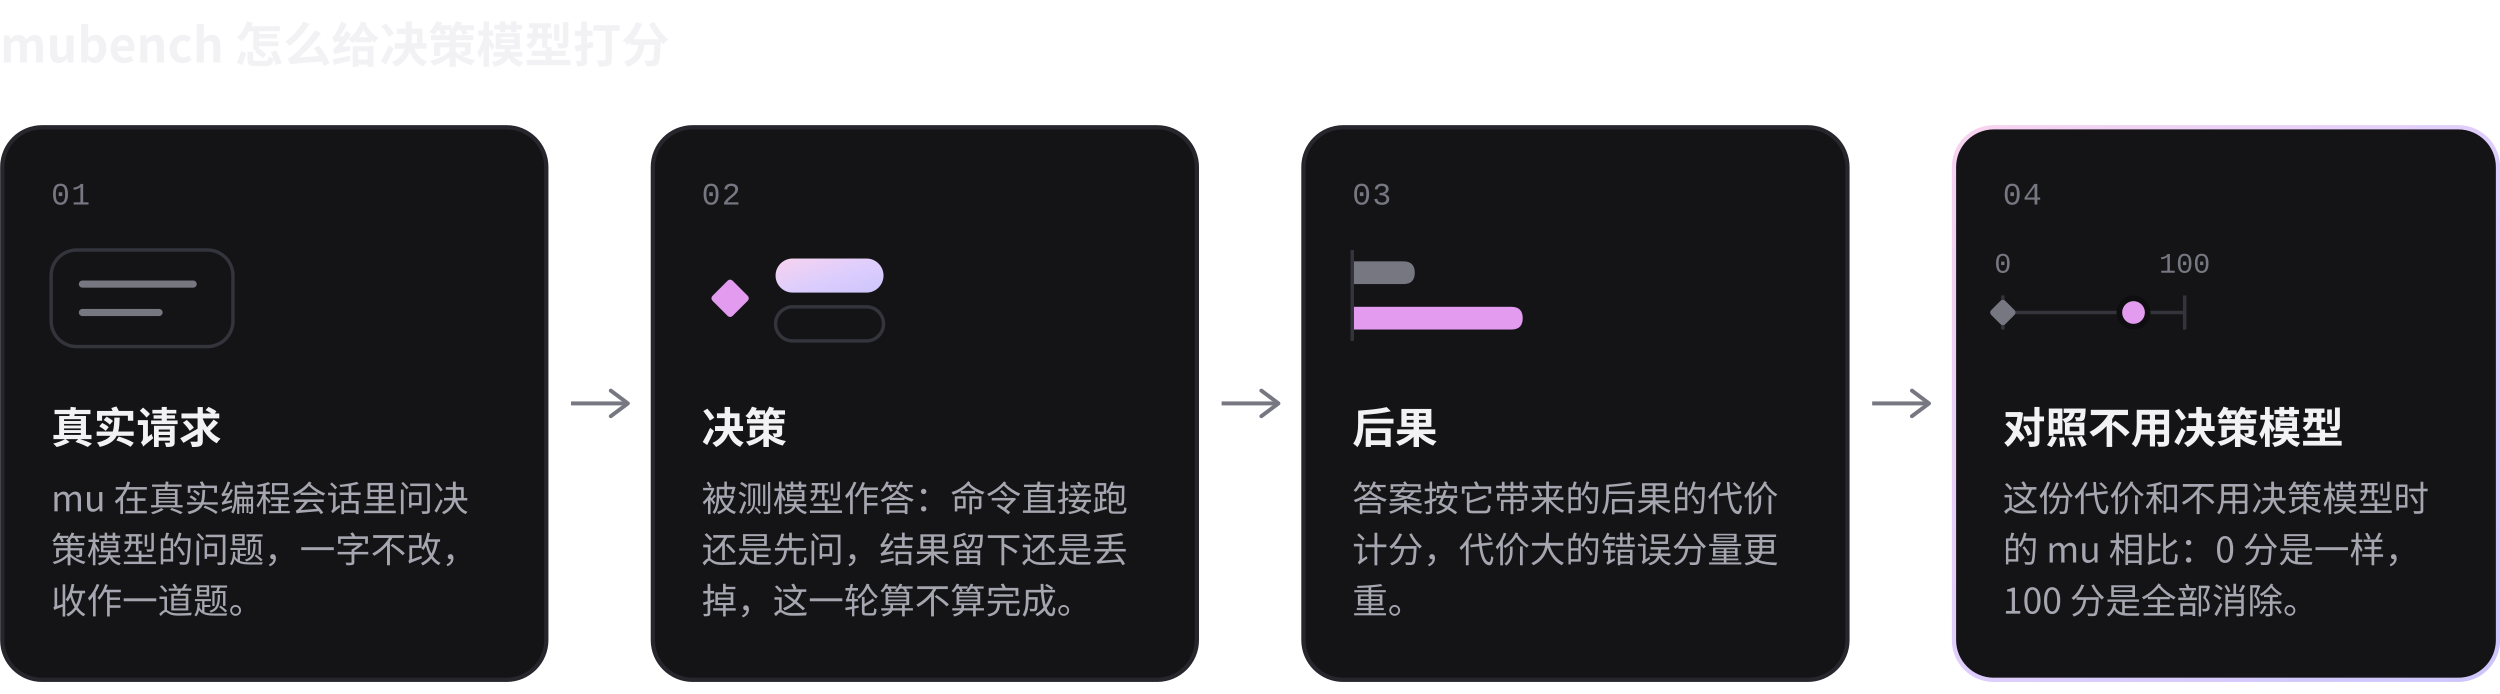
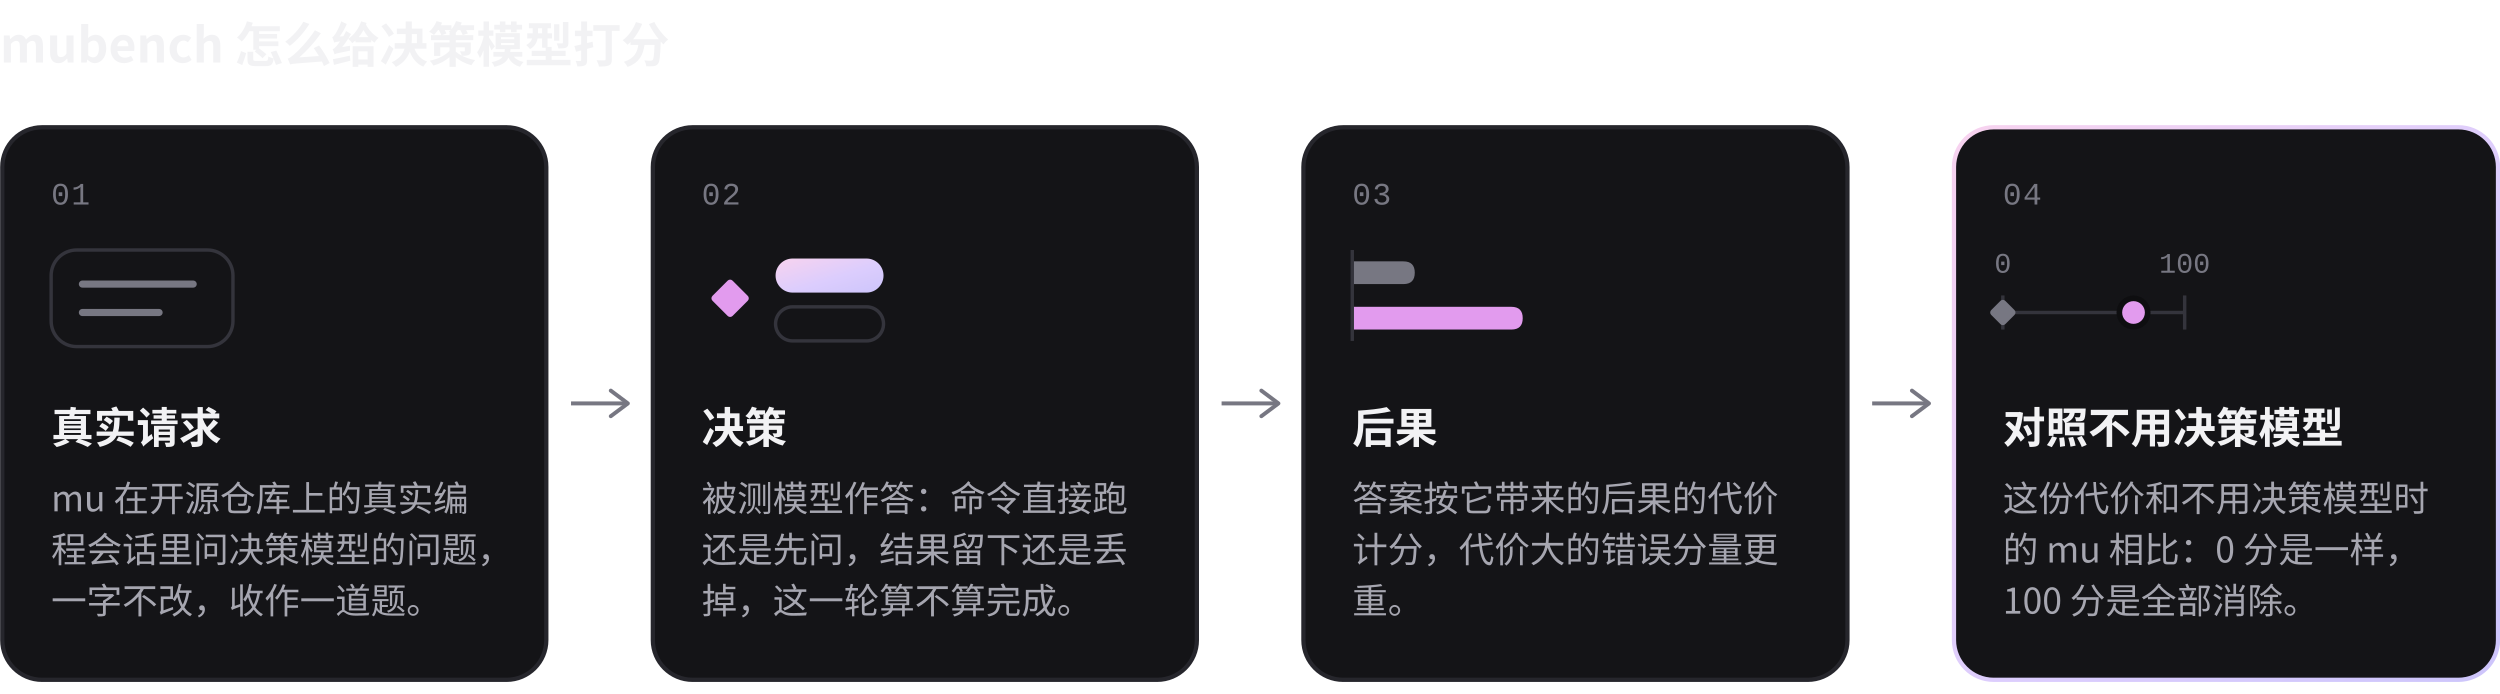
<svg xmlns="http://www.w3.org/2000/svg" width="880" height="244" viewBox="0 0 880 244" role="img" aria-labelledby="t d" font-family="-apple-system, BlinkMacSystemFont, &quot;Segoe UI&quot;, &quot;PingFang SC&quot;, &quot;Hiragino Sans GB&quot;, &quot;Noto Sans CJK SC&quot;, &quot;Noto Sans SC&quot;, &quot;Microsoft YaHei&quot;, &quot;Helvetica Neue&quot;, Arial, sans-serif">
  <defs>
    <linearGradient id="accent-dark" x1="0" y1="0" x2="1" y2="1">
      <stop offset="0" stop-color="#f8d3ef" />
      <stop offset="0.55" stop-color="#dccdfd" />
      <stop offset="1" stop-color="#cdc5fb" />
    </linearGradient>
  </defs>
  <text x="0" y="22" font-size="17" font-weight="650" fill="#f2f2f4">mubench 怎么给决策模型打分</text>
  <rect x="0.8" y="44.8" width="191.5" height="194.5" rx="14" fill="#141417" stroke="#26262c" stroke-width="1.5" />
  <text x="18" y="72" font-size="11" font-family="&quot;SF Mono&quot;, SFMono-Regular, ui-monospace, Menlo, Consolas, &quot;Liberation Mono&quot;, monospace" letter-spacing="0.5" fill="#777782">01</text>
  <rect x="18" y="88" width="64" height="34" rx="9" fill="none" stroke="#34343c" stroke-width="1.2" />
  <line x1="29" y1="100" x2="68" y2="100" stroke="#777782" stroke-width="2.5" stroke-linecap="round" />
  <line x1="29" y1="110" x2="56" y2="110" stroke="#777782" stroke-width="2.5" stroke-linecap="round" />
  <text x="18" y="156" font-size="15" font-weight="650" fill="#f2f2f4">真实请求</text>
-   <text x="18" y="180" font-size="12.5" fill="#a6a6b0">mu 在真实编程会话里问决</text>
-   <text x="18" y="198" font-size="12.5" fill="#a6a6b0">策模型的问题，一字不改，</text>
-   <text x="18" y="216" font-size="12.5" fill="#a6a6b0">收作一道题。</text>
+   <text x="18" y="180" font-size="12.5" fill="#a6a6b0">mu 在开源仓库上的真实编</text>
+   <text x="18" y="198" font-size="12.5" fill="#a6a6b0">程会话里问决策模型的问题，</text>
+   <text x="18" y="216" font-size="12.5" fill="#a6a6b0">一字不改，收作一道题。</text>
  <line x1="201" y1="142" x2="221" y2="142" stroke="#777782" stroke-width="1.4" />
  <path d="M215,137.5 L221,142 L215,146.5" fill="none" stroke="#777782" stroke-width="1.4" stroke-linecap="round" stroke-linejoin="round" />
  <rect x="229.8" y="44.8" width="191.5" height="194.5" rx="14" fill="#141417" stroke="#26262c" stroke-width="1.5" />
  <text x="247" y="72" font-size="11" font-family="&quot;SF Mono&quot;, SFMono-Regular, ui-monospace, Menlo, Consolas, &quot;Liberation Mono&quot;, monospace" letter-spacing="0.5" fill="#777782">02</text>
  <rect x="252" y="100" width="10" height="10" rx="1.2" fill="#e29bee" transform="rotate(45 257 105)" />
  <rect x="273" y="91" width="38" height="12" rx="6" fill="url(#accent-dark)" />
  <rect x="273" y="108" width="38" height="12" rx="6" fill="none" stroke="#34343c" stroke-width="1.2" />
  <text x="247" y="156" font-size="15" font-weight="650" fill="#f2f2f4">决策</text>
  <text x="247" y="180" font-size="12.5" fill="#a6a6b0">被测模型作答：命令直接跑</text>
  <text x="247" y="198" font-size="12.5" fill="#a6a6b0">还是先问，结果留下还是丢</text>
  <text x="247" y="216" font-size="12.5" fill="#a6a6b0">掉，这一轮算不算完成。</text>
  <line x1="430" y1="142" x2="450" y2="142" stroke="#777782" stroke-width="1.4" />
  <path d="M444,137.5 L450,142 L444,146.5" fill="none" stroke="#777782" stroke-width="1.4" stroke-linecap="round" stroke-linejoin="round" />
  <rect x="458.8" y="44.8" width="191.5" height="194.5" rx="14" fill="#141417" stroke="#26262c" stroke-width="1.5" />
  <text x="476" y="72" font-size="11" font-family="&quot;SF Mono&quot;, SFMono-Regular, ui-monospace, Menlo, Consolas, &quot;Liberation Mono&quot;, monospace" letter-spacing="0.5" fill="#777782">03</text>
  <path d="M476,92 H494 Q498,92 498,96 V96 Q498,100 494,100 H476 Z" fill="#777782" />
  <path d="M476,108 H532 Q536,108 536,112 V112 Q536,116 532,116 H476 Z" fill="#e29bee" />
  <line x1="476" y1="88" x2="476" y2="120" stroke="#34343c" stroke-width="1.2" />
  <text x="476" y="156" font-size="15" font-weight="650" fill="#f2f2f4">后果</text>
  <text x="476" y="180" font-size="12.5" fill="#a6a6b0">答案按它带来的后果的代价</text>
  <text x="476" y="198" font-size="12.5" fill="#a6a6b0">计分，代价大的错误分量更</text>
  <text x="476" y="216" font-size="12.5" fill="#a6a6b0">重。</text>
  <line x1="659" y1="142" x2="679" y2="142" stroke="#777782" stroke-width="1.4" />
  <path d="M673,137.5 L679,142 L673,146.5" fill="none" stroke="#777782" stroke-width="1.4" stroke-linecap="round" stroke-linejoin="round" />
  <rect x="687.8" y="44.8" width="191.5" height="194.5" rx="14" fill="#141417" stroke="url(#accent-dark)" stroke-width="1.5" />
  <text x="705" y="72" font-size="11" font-family="&quot;SF Mono&quot;, SFMono-Regular, ui-monospace, Menlo, Consolas, &quot;Liberation Mono&quot;, monospace" letter-spacing="0.5" fill="#777782">04</text>
  <line x1="705" y1="110" x2="769" y2="110" stroke="#34343c" stroke-width="1.2" />
  <line x1="705" y1="104" x2="705" y2="116" stroke="#34343c" stroke-width="1.2" />
  <line x1="769" y1="104" x2="769" y2="116" stroke="#34343c" stroke-width="1.2" />
  <rect x="701.5" y="106.5" width="7" height="7" rx="1.2" fill="#777782" transform="rotate(45 705 110)" />
  <circle cx="751" cy="110" r="5" fill="#e29bee" stroke="#0e0e10" stroke-width="2" />
  <text x="705" y="96" font-size="10" text-anchor="middle" font-family="&quot;SF Mono&quot;, SFMono-Regular, ui-monospace, Menlo, Consolas, &quot;Liberation Mono&quot;, monospace" fill="#777782">0</text>
  <text x="769" y="96" font-size="10" text-anchor="middle" font-family="&quot;SF Mono&quot;, SFMono-Regular, ui-monospace, Menlo, Consolas, &quot;Liberation Mono&quot;, monospace" fill="#777782">100</text>
  <text x="705" y="156" font-size="15" font-weight="650" fill="#f2f2f4">对照不用决策模型</text>
  <text x="705" y="180" font-size="12.5" fill="#a6a6b0">这份代价和不用决策模型时</text>
  <text x="705" y="198" font-size="12.5" fill="#a6a6b0">的 mu 相比：0 分是一样，</text>
  <text x="705" y="216" font-size="12.5" fill="#a6a6b0">100 分是全部消除。</text>
</svg>
